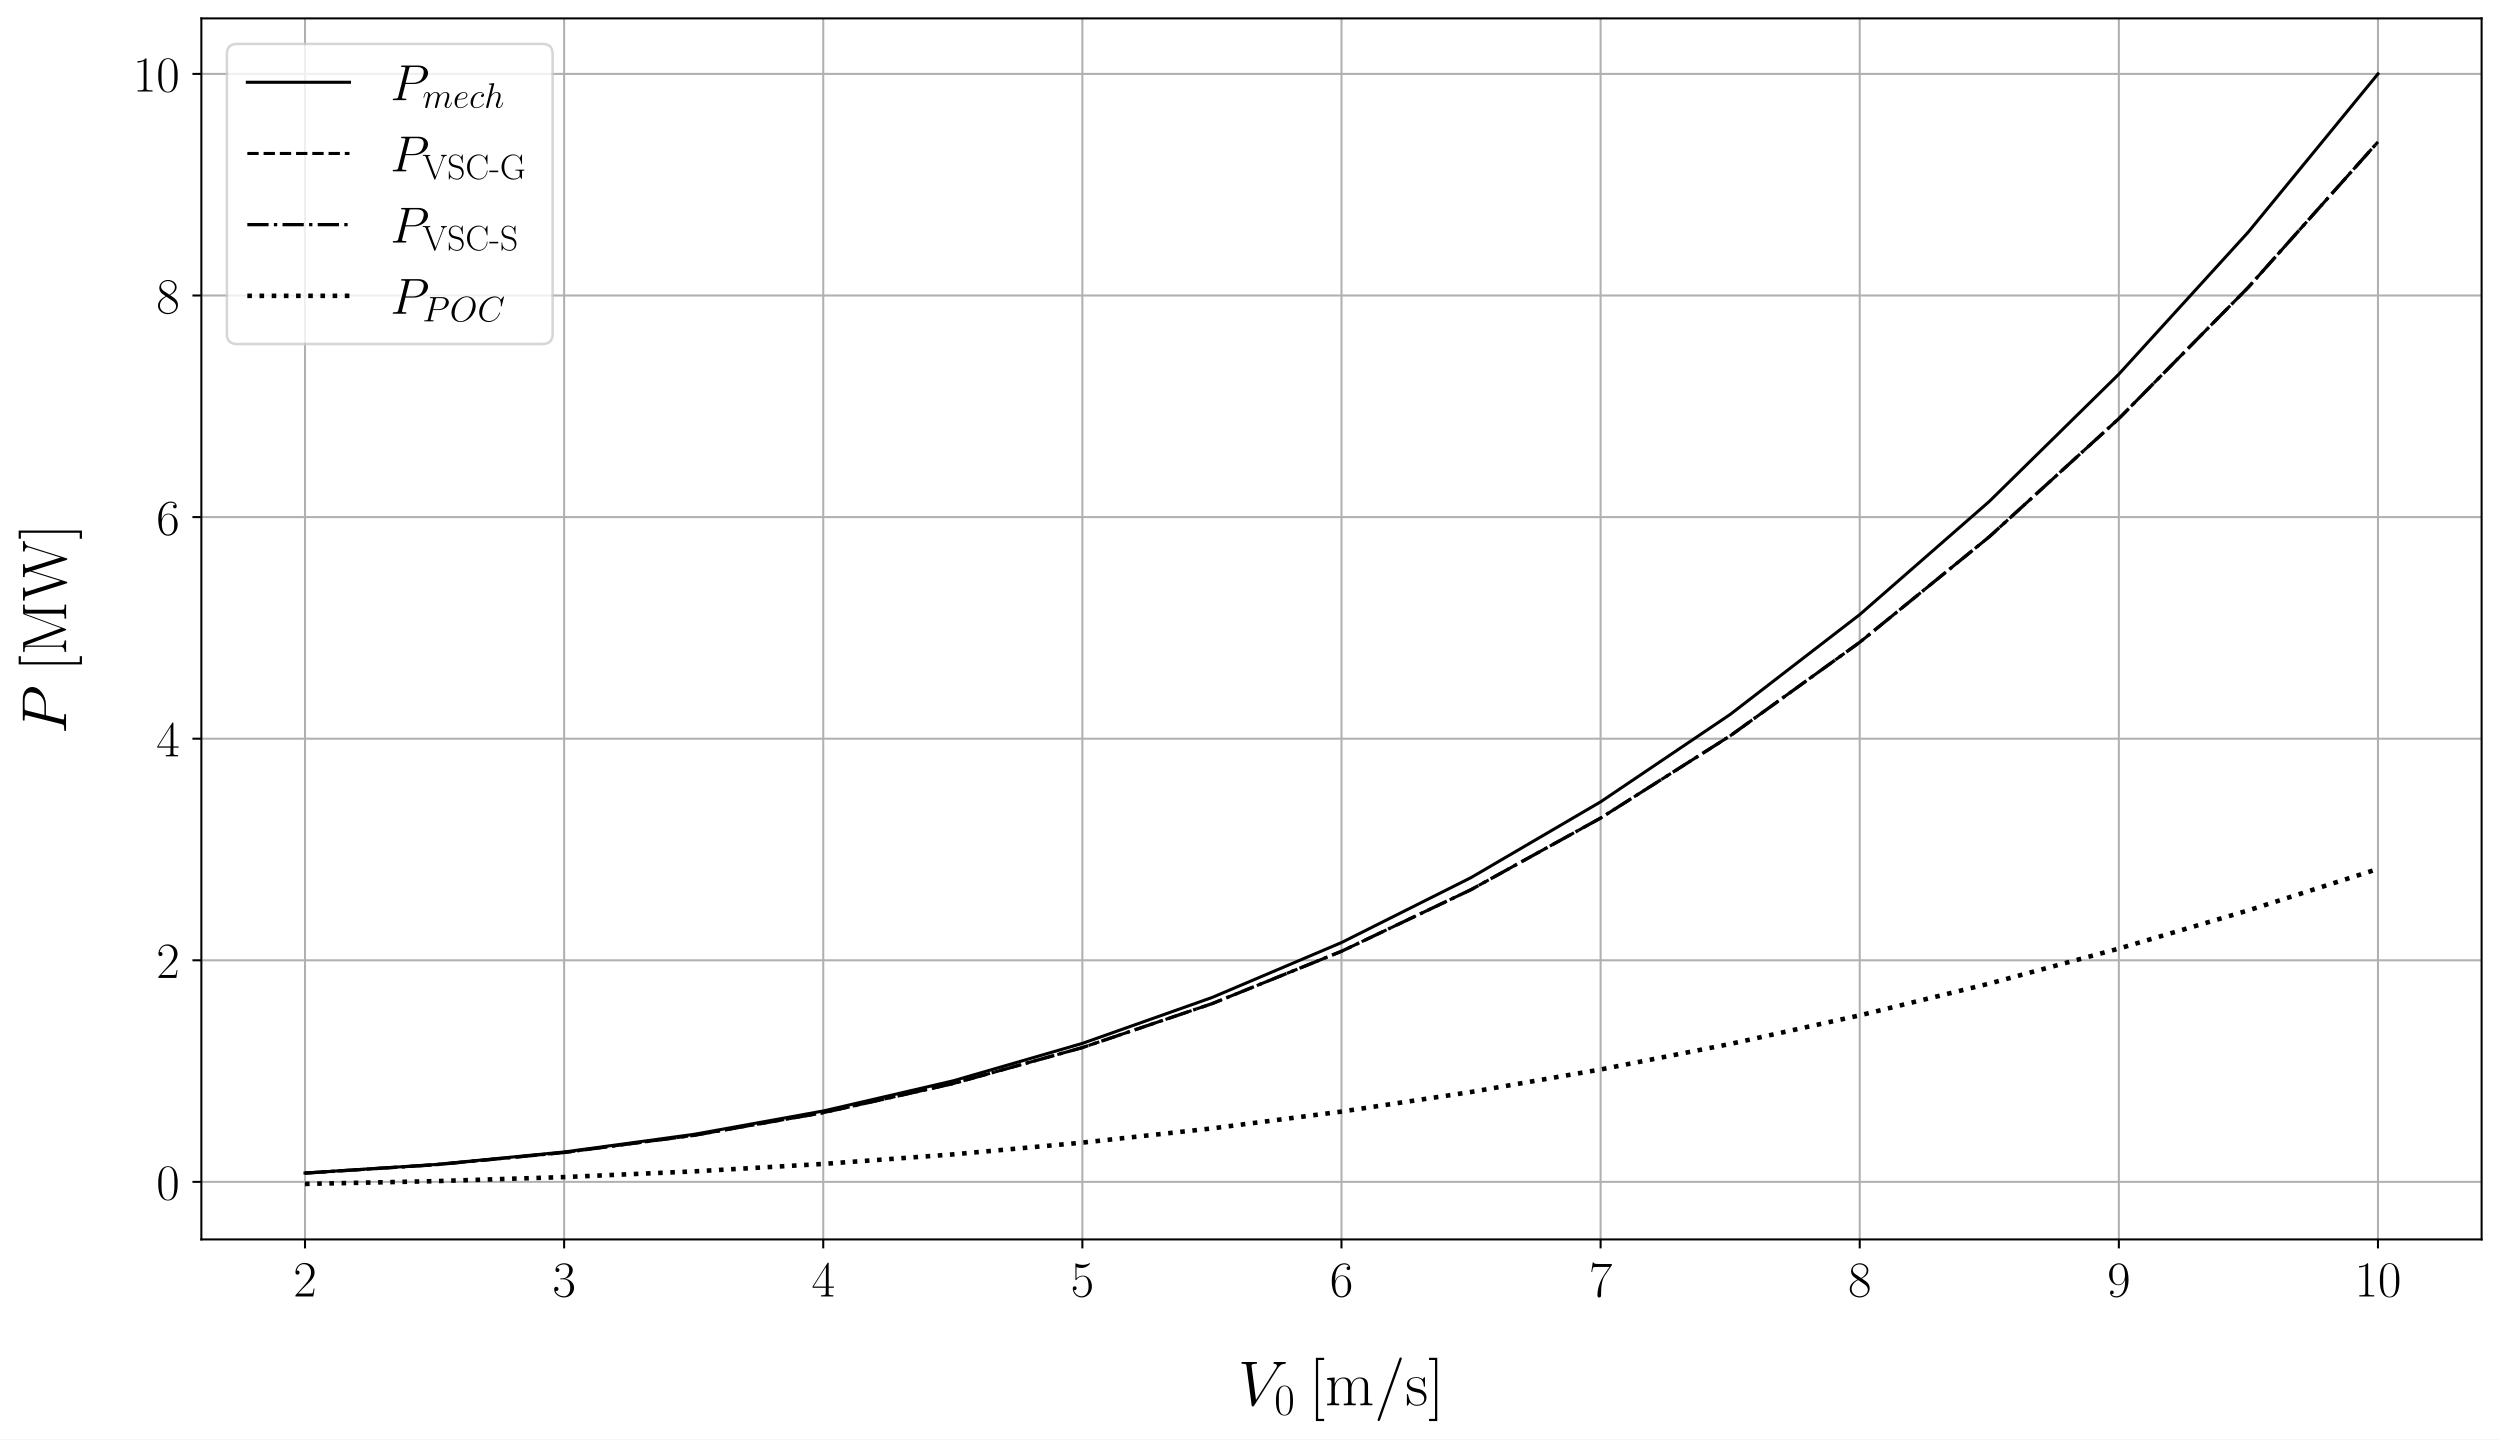
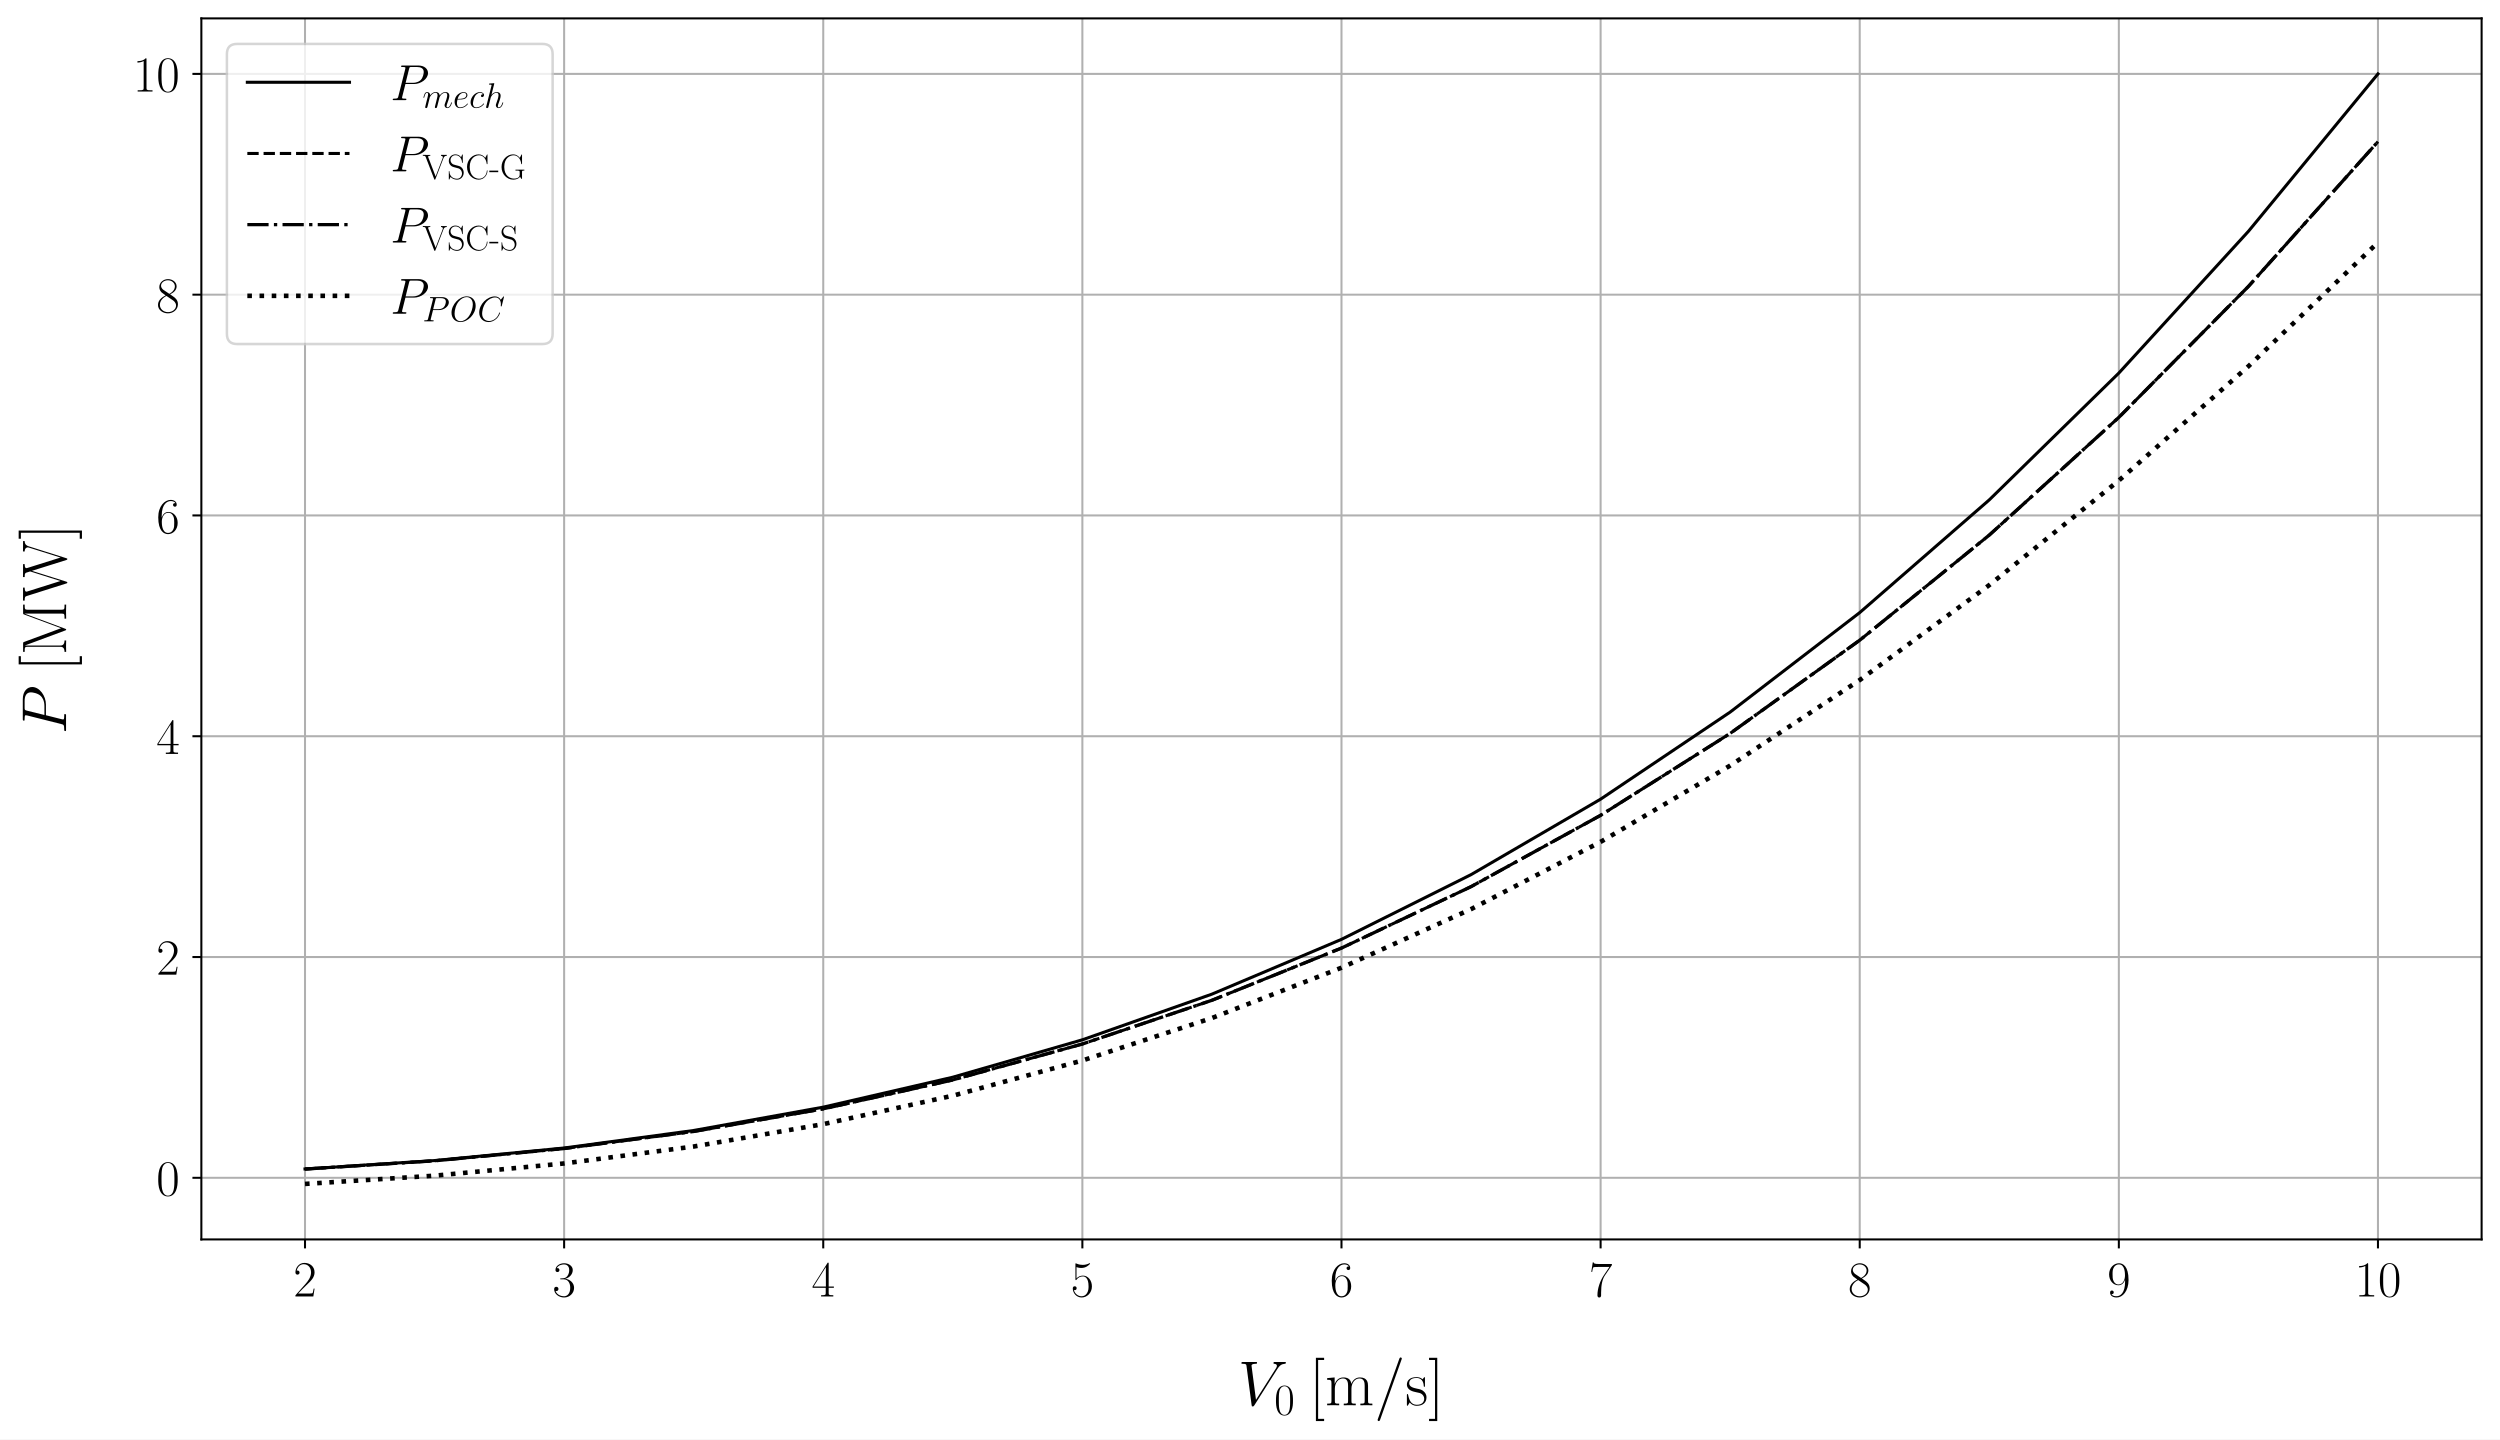
<svg xmlns="http://www.w3.org/2000/svg" xmlns:xlink="http://www.w3.org/1999/xlink" width="978.84pt" height="563.599pt" viewBox="0 0 978.84 563.599" version="1.1">
  <defs>
    <style type="text/css">*{stroke-linejoin: round; stroke-linecap: butt}</style>
  </defs>
  <g id="figure_1">
    <g id="patch_1">
      <path d="M 0 563.599  L 978.84 563.599  L 978.84 0  L 0 0  z " style="fill: #ffffff" />
    </g>
    <g id="axes_1">
      <g id="patch_2">
        <path d="M 78.84 485.28  L 971.64 485.28  L 971.64 7.2  L 78.84 7.2  z " style="fill: #ffffff" />
      </g>
      <g id="matplotlib.axis_1">
        <g id="xtick_1">
          <g id="line2d_1">
-             <path d="M 119.421 485.28  L 119.421 7.2  " clip-path="url(#p49c526702b)" style="fill: none; stroke: #b0b0b0; stroke-width: 0.8; stroke-linecap: square" />
+             <path d="M 119.421 485.28  L 119.421 7.2  " clip-path="url(#pb6a4ed0e23)" style="fill: none; stroke: #b0b0b0; stroke-width: 0.8; stroke-linecap: square" />
          </g>
          <g id="line2d_2">
            <defs>
-               <path id="mcb7ca935d7" d="M 0 0  L 0 3.5  " style="stroke: #000000; stroke-width: 0.8" />
-             </defs>
-             <g>
-               <use xlink:href="#mcb7ca935d7" x="119.421" y="485.28" style="stroke: #000000; stroke-width: 0.8" />
+               <path id="me703b51323" d="M 0 0  L 0 3.5  " style="stroke: #000000; stroke-width: 0.8" />
+             </defs>
+             <g>
+               <use xlink:href="#me703b51323" x="119.421" y="485.28" style="stroke: #000000; stroke-width: 0.8" />
            </g>
          </g>
          <g id="text_1">
            <g transform="translate(114.8523 507.617) scale(0.2 -0.2)">
              <defs>
                <path id="CMR17-32" d="M 2669 989  L 2554 989  C 2490 536 2438 459 2413 420  C 2381 369 1920 369 1830 369  L 602 369  C 832 619 1280 1072 1824 1597  C 2214 1967 2669 2402 2669 3035  C 2669 3790 2067 4224 1395 4224  C 691 4224 262 3604 262 3030  C 262 2780 448 2748 525 2748  C 589 2748 781 2787 781 3010  C 781 3207 614 3264 525 3264  C 486 3264 448 3258 422 3245  C 544 3790 915 4058 1306 4058  C 1862 4058 2227 3617 2227 3035  C 2227 2479 1901 2000 1536 1584  L 262 146  L 262 0  L 2515 0  L 2669 989  z " transform="scale(0.015625)" />
              </defs>
              <use xlink:href="#CMR17-32" transform="scale(0.996264)" />
            </g>
          </g>
        </g>
        <g id="xtick_2">
          <g id="line2d_3">
-             <path d="M 220.876 485.28  L 220.876 7.2  " clip-path="url(#p49c526702b)" style="fill: none; stroke: #b0b0b0; stroke-width: 0.8; stroke-linecap: square" />
+             <path d="M 220.876 485.28  L 220.876 7.2  " clip-path="url(#pb6a4ed0e23)" style="fill: none; stroke: #b0b0b0; stroke-width: 0.8; stroke-linecap: square" />
          </g>
          <g id="line2d_4">
            <g>
-               <use xlink:href="#mcb7ca935d7" x="220.876" y="485.28" style="stroke: #000000; stroke-width: 0.8" />
+               <use xlink:href="#me703b51323" x="220.876" y="485.28" style="stroke: #000000; stroke-width: 0.8" />
            </g>
          </g>
          <g id="text_2">
            <g transform="translate(216.3068 507.617) scale(0.2 -0.2)">
              <defs>
                <path id="CMR17-33" d="M 1414 2157  C 1984 2157 2234 1662 2234 1090  C 2234 320 1824 25 1453 25  C 1114 25 563 194 390 693  C 422 680 454 680 486 680  C 640 680 755 782 755 948  C 755 1133 614 1216 486 1216  C 378 1216 211 1165 211 926  C 211 335 787 -128 1466 -128  C 2176 -128 2720 430 2720 1085  C 2720 1707 2208 2157 1600 2227  C 2086 2328 2554 2756 2554 3329  C 2554 3820 2048 4179 1472 4179  C 890 4179 378 3829 378 3329  C 378 3110 544 3072 627 3072  C 762 3072 877 3155 877 3321  C 877 3486 762 3569 627 3569  C 602 3569 570 3569 544 3557  C 730 3959 1235 4032 1459 4032  C 1683 4032 2106 3925 2106 3320  C 2106 3143 2080 2828 1862 2550  C 1670 2304 1453 2304 1242 2284  C 1210 2284 1062 2269 1037 2269  C 992 2263 966 2257 966 2208  C 966 2163 973 2157 1101 2157  L 1414 2157  z " transform="scale(0.015625)" />
              </defs>
              <use xlink:href="#CMR17-33" transform="scale(0.996264)" />
            </g>
          </g>
        </g>
        <g id="xtick_3">
          <g id="line2d_5">
-             <path d="M 322.33 485.28  L 322.33 7.2  " clip-path="url(#p49c526702b)" style="fill: none; stroke: #b0b0b0; stroke-width: 0.8; stroke-linecap: square" />
+             <path d="M 322.33 485.28  L 322.33 7.2  " clip-path="url(#pb6a4ed0e23)" style="fill: none; stroke: #b0b0b0; stroke-width: 0.8; stroke-linecap: square" />
          </g>
          <g id="line2d_6">
            <g>
-               <use xlink:href="#mcb7ca935d7" x="322.33" y="485.28" style="stroke: #000000; stroke-width: 0.8" />
+               <use xlink:href="#me703b51323" x="322.33" y="485.28" style="stroke: #000000; stroke-width: 0.8" />
            </g>
          </g>
          <g id="text_3">
            <g transform="translate(317.7614 507.617) scale(0.2 -0.2)">
              <defs>
                <path id="CMR17-34" d="M 2150 4122  C 2150 4256 2144 4256 2029 4256  L 128 1254  L 128 1088  L 1779 1088  L 1779 457  C 1779 224 1766 160 1318 160  L 1197 160  L 1197 0  C 1402 0 1747 0 1965 0  C 2182 0 2528 0 2733 0  L 2733 160  L 2611 160  C 2163 160 2150 224 2150 457  L 2150 1088  L 2803 1088  L 2803 1254  L 2150 1254  L 2150 4122  z M 1798 3703  L 1798 1254  L 256 1254  L 1798 3703  z " transform="scale(0.015625)" />
              </defs>
              <use xlink:href="#CMR17-34" transform="scale(0.996264)" />
            </g>
          </g>
        </g>
        <g id="xtick_4">
          <g id="line2d_7">
-             <path d="M 423.785 485.28  L 423.785 7.2  " clip-path="url(#p49c526702b)" style="fill: none; stroke: #b0b0b0; stroke-width: 0.8; stroke-linecap: square" />
+             <path d="M 423.785 485.28  L 423.785 7.2  " clip-path="url(#pb6a4ed0e23)" style="fill: none; stroke: #b0b0b0; stroke-width: 0.8; stroke-linecap: square" />
          </g>
          <g id="line2d_8">
            <g>
-               <use xlink:href="#mcb7ca935d7" x="423.785" y="485.28" style="stroke: #000000; stroke-width: 0.8" />
+               <use xlink:href="#me703b51323" x="423.785" y="485.28" style="stroke: #000000; stroke-width: 0.8" />
            </g>
          </g>
          <g id="text_4">
            <g transform="translate(419.2159 507.617) scale(0.2 -0.2)">
              <defs>
                <path id="CMR17-35" d="M 730 3692  C 794 3666 1056 3584 1325 3584  C 1920 3584 2246 3911 2432 4100  C 2432 4157 2432 4192 2394 4192  C 2387 4192 2374 4192 2323 4163  C 2099 4058 1837 3973 1517 3973  C 1325 3973 1037 3999 723 4139  C 653 4171 640 4171 634 4171  C 602 4171 595 4164 595 4037  L 595 2203  C 595 2089 595 2057 659 2057  C 691 2057 704 2070 736 2114  C 941 2401 1222 2522 1542 2522  C 1766 2522 2246 2382 2246 1289  C 2246 1085 2246 715 2054 421  C 1894 159 1645 25 1370 25  C 947 25 518 320 403 814  C 429 807 480 795 506 795  C 589 795 749 840 749 1038  C 749 1210 627 1280 506 1280  C 358 1280 262 1190 262 1011  C 262 454 704 -128 1382 -128  C 2042 -128 2669 440 2669 1264  C 2669 2030 2170 2624 1549 2624  C 1222 2624 947 2503 730 2274  L 730 3692  z " transform="scale(0.015625)" />
              </defs>
              <use xlink:href="#CMR17-35" transform="scale(0.996264)" />
            </g>
          </g>
        </g>
        <g id="xtick_5">
          <g id="line2d_9">
-             <path d="M 525.24 485.28  L 525.24 7.2  " clip-path="url(#p49c526702b)" style="fill: none; stroke: #b0b0b0; stroke-width: 0.8; stroke-linecap: square" />
+             <path d="M 525.24 485.28  L 525.24 7.2  " clip-path="url(#pb6a4ed0e23)" style="fill: none; stroke: #b0b0b0; stroke-width: 0.8; stroke-linecap: square" />
          </g>
          <g id="line2d_10">
            <g>
-               <use xlink:href="#mcb7ca935d7" x="525.24" y="485.28" style="stroke: #000000; stroke-width: 0.8" />
+               <use xlink:href="#me703b51323" x="525.24" y="485.28" style="stroke: #000000; stroke-width: 0.8" />
            </g>
          </g>
          <g id="text_5">
            <g transform="translate(520.6705 507.617) scale(0.2 -0.2)">
              <defs>
                <path id="CMR17-36" d="M 678 2176  C 678 3690 1395 4032 1811 4032  C 1946 4032 2272 4009 2400 3776  C 2298 3776 2106 3776 2106 3553  C 2106 3381 2246 3323 2336 3323  C 2394 3323 2566 3348 2566 3560  C 2566 3954 2246 4179 1805 4179  C 1043 4179 243 3390 243 1984  C 243 253 966 -128 1478 -128  C 2099 -128 2688 427 2688 1283  C 2688 2081 2170 2662 1517 2662  C 1126 2662 838 2407 678 1960  L 678 2176  z M 1478 25  C 691 25 691 1200 691 1436  C 691 1896 909 2560 1504 2560  C 1613 2560 1926 2560 2138 2120  C 2253 1870 2253 1609 2253 1289  C 2253 944 2253 690 2118 434  C 1978 171 1773 25 1478 25  z " transform="scale(0.015625)" />
              </defs>
              <use xlink:href="#CMR17-36" transform="scale(0.996264)" />
            </g>
          </g>
        </g>
        <g id="xtick_6">
          <g id="line2d_11">
-             <path d="M 626.694 485.28  L 626.694 7.2  " clip-path="url(#p49c526702b)" style="fill: none; stroke: #b0b0b0; stroke-width: 0.8; stroke-linecap: square" />
+             <path d="M 626.694 485.28  L 626.694 7.2  " clip-path="url(#pb6a4ed0e23)" style="fill: none; stroke: #b0b0b0; stroke-width: 0.8; stroke-linecap: square" />
          </g>
          <g id="line2d_12">
            <g>
-               <use xlink:href="#mcb7ca935d7" x="626.694" y="485.28" style="stroke: #000000; stroke-width: 0.8" />
+               <use xlink:href="#me703b51323" x="626.694" y="485.28" style="stroke: #000000; stroke-width: 0.8" />
            </g>
          </g>
          <g id="text_6">
            <g transform="translate(622.125 507.617) scale(0.2 -0.2)">
              <defs>
                <path id="CMR17-37" d="M 2886 3941  L 2886 4081  L 1382 4081  C 634 4081 621 4165 595 4288  L 480 4288  L 294 3094  L 410 3094  C 429 3215 474 3540 550 3661  C 589 3712 1062 3712 1171 3712  L 2579 3712  L 1869 2661  C 1395 1954 1069 999 1069 165  C 1069 89 1069 -128 1299 -128  C 1530 -128 1530 89 1530 171  L 1530 465  C 1530 1508 1709 2196 2003 2636  L 2886 3941  z " transform="scale(0.015625)" />
              </defs>
              <use xlink:href="#CMR17-37" transform="scale(0.996264)" />
            </g>
          </g>
        </g>
        <g id="xtick_7">
          <g id="line2d_13">
-             <path d="M 728.149 485.28  L 728.149 7.2  " clip-path="url(#p49c526702b)" style="fill: none; stroke: #b0b0b0; stroke-width: 0.8; stroke-linecap: square" />
+             <path d="M 728.149 485.28  L 728.149 7.2  " clip-path="url(#pb6a4ed0e23)" style="fill: none; stroke: #b0b0b0; stroke-width: 0.8; stroke-linecap: square" />
          </g>
          <g id="line2d_14">
            <g>
-               <use xlink:href="#mcb7ca935d7" x="728.149" y="485.28" style="stroke: #000000; stroke-width: 0.8" />
+               <use xlink:href="#me703b51323" x="728.149" y="485.28" style="stroke: #000000; stroke-width: 0.8" />
            </g>
          </g>
          <g id="text_7">
            <g transform="translate(723.5796 507.617) scale(0.2 -0.2)">
              <defs>
                <path id="CMR17-38" d="M 1741 2264  C 2144 2467 2554 2773 2554 3263  C 2554 3841 1990 4179 1472 4179  C 890 4179 378 3759 378 3180  C 378 3021 416 2747 666 2505  C 730 2442 998 2251 1171 2130  C 883 1983 211 1634 211 934  C 211 279 838 -128 1459 -128  C 2144 -128 2720 362 2720 1010  C 2720 1590 2330 1857 2074 2029  L 1741 2264  z M 902 2822  C 851 2854 595 3051 595 3351  C 595 3739 998 4032 1459 4032  C 1965 4032 2336 3676 2336 3262  C 2336 2669 1670 2331 1638 2331  C 1632 2331 1626 2331 1574 2370  L 902 2822  z M 2080 1519  C 2176 1449 2483 1240 2483 851  C 2483 381 2010 25 1472 25  C 890 25 448 438 448 940  C 448 1443 838 1862 1280 2060  L 2080 1519  z " transform="scale(0.015625)" />
              </defs>
              <use xlink:href="#CMR17-38" transform="scale(0.996264)" />
            </g>
          </g>
        </g>
        <g id="xtick_8">
          <g id="line2d_15">
-             <path d="M 829.603 485.28  L 829.603 7.2  " clip-path="url(#p49c526702b)" style="fill: none; stroke: #b0b0b0; stroke-width: 0.8; stroke-linecap: square" />
+             <path d="M 829.603 485.28  L 829.603 7.2  " clip-path="url(#pb6a4ed0e23)" style="fill: none; stroke: #b0b0b0; stroke-width: 0.8; stroke-linecap: square" />
          </g>
          <g id="line2d_16">
            <g>
-               <use xlink:href="#mcb7ca935d7" x="829.603" y="485.28" style="stroke: #000000; stroke-width: 0.8" />
+               <use xlink:href="#me703b51323" x="829.603" y="485.28" style="stroke: #000000; stroke-width: 0.8" />
            </g>
          </g>
          <g id="text_8">
            <g transform="translate(825.0341 507.617) scale(0.2 -0.2)">
              <defs>
                <path id="CMR17-39" d="M 2253 1864  C 2253 464 1670 31 1190 31  C 1043 31 685 31 538 294  C 704 268 826 357 826 518  C 826 692 685 749 595 749  C 538 749 365 723 365 506  C 365 71 742 -128 1203 -128  C 1939 -128 2688 674 2688 2073  C 2688 3817 1971 4179 1485 4179  C 851 4179 243 3628 243 2778  C 243 1991 762 1408 1414 1408  C 1952 1408 2189 1903 2253 2112  L 2253 1864  z M 1427 1510  C 1254 1510 1011 1542 813 1922  C 678 2169 678 2461 678 2771  C 678 3146 678 3405 858 3684  C 947 3817 1114 4032 1485 4032  C 2240 4032 2240 2885 2240 2632  C 2240 2182 2035 1510 1427 1510  z " transform="scale(0.015625)" />
              </defs>
              <use xlink:href="#CMR17-39" transform="scale(0.996264)" />
            </g>
          </g>
        </g>
        <g id="xtick_9">
          <g id="line2d_17">
-             <path d="M 931.058 485.28  L 931.058 7.2  " clip-path="url(#p49c526702b)" style="fill: none; stroke: #b0b0b0; stroke-width: 0.8; stroke-linecap: square" />
+             <path d="M 931.058 485.28  L 931.058 7.2  " clip-path="url(#pb6a4ed0e23)" style="fill: none; stroke: #b0b0b0; stroke-width: 0.8; stroke-linecap: square" />
          </g>
          <g id="line2d_18">
            <g>
-               <use xlink:href="#mcb7ca935d7" x="931.058" y="485.28" style="stroke: #000000; stroke-width: 0.8" />
+               <use xlink:href="#me703b51323" x="931.058" y="485.28" style="stroke: #000000; stroke-width: 0.8" />
            </g>
          </g>
          <g id="text_9">
            <g transform="translate(921.9196 507.617) scale(0.2 -0.2)">
              <defs>
                <path id="CMR17-31" d="M 1702 4058  C 1702 4192 1696 4192 1606 4192  C 1357 3916 979 3827 621 3827  C 602 3827 570 3827 563 3808  C 557 3795 557 3782 557 3648  C 755 3648 1088 3686 1344 3839  L 1344 461  C 1344 236 1331 160 781 160  L 589 160  L 589 0  C 896 0 1216 0 1523 0  C 1830 0 2150 0 2458 0  L 2458 160  L 2266 160  C 1715 160 1702 230 1702 458  L 1702 4058  z " transform="scale(0.015625)" />
                <path id="CMR17-30" d="M 2688 2025  C 2688 2416 2682 3080 2413 3591  C 2176 4039 1798 4198 1466 4198  C 1158 4198 768 4058 525 3597  C 269 3118 243 2524 243 2025  C 243 1661 250 1106 448 619  C 723 -39 1216 -128 1466 -128  C 1760 -128 2208 -7 2470 600  C 2662 1042 2688 1559 2688 2025  z M 1466 -26  C 1056 -26 813 325 723 812  C 653 1188 653 1738 653 2096  C 653 2588 653 2997 736 3387  C 858 3929 1216 4096 1466 4096  C 1728 4096 2067 3923 2189 3400  C 2272 3036 2278 2607 2278 2096  C 2278 1680 2278 1169 2202 792  C 2067 95 1690 -26 1466 -26  z " transform="scale(0.015625)" />
              </defs>
              <use xlink:href="#CMR17-31" transform="scale(0.996264)" />
              <use xlink:href="#CMR17-30" transform="translate(45.69048 0) scale(0.996264)" />
            </g>
          </g>
        </g>
        <g id="text_10">
          <g transform="translate(484.7117 550.1726) scale(0.25 -0.25)">
            <defs>
              <path id="CMMI12-56" d="M 3962 3640  C 4179 3984 4378 4136 4704 4162  C 4768 4168 4819 4168 4819 4282  C 4819 4308 4806 4346 4749 4346  C 4634 4346 4358 4346 4243 4346  C 4058 4346 3866 4346 3686 4346  C 3635 4346 3571 4346 3571 4226  C 3571 4168 3629 4162 3654 4162  C 3891 4143 3917 4029 3917 3952  C 3917 3857 3827 3710 3821 3704  L 1811 540  L 1363 3969  C 1363 4160 1696 4160 1766 4160  C 1862 4160 1920 4160 1920 4282  C 1920 4346 1850 4346 1830 4346  C 1722 4346 1594 4346 1485 4346  L 1126 4346  C 659 4346 467 4346 461 4346  C 422 4346 346 4346 346 4230  C 346 4160 390 4160 493 4160  C 819 4160 838 4102 858 3944  L 1370 24  C 1389 -109 1389 -128 1478 -128  C 1555 -128 1587 -109 1651 -8  L 3962 3640  z " transform="scale(0.015625)" />
              <path id="CMR17-5b" d="M 1504 -1600  L 1504 -1377  L 902 -1377  L 902 4544  L 1504 4544  L 1504 4767  L 678 4767  L 678 -1600  L 1504 -1600  z " transform="scale(0.015625)" />
              <path id="CMR17-6d" d="M 4326 1933  C 4326 2252 4269 2790 3507 2790  C 3072 2790 2771 2496 2656 2151  L 2650 2151  C 2573 2676 2195 2790 1837 2790  C 1331 2790 1069 2400 973 2144  L 966 2144  L 966 2790  L 211 2720  L 211 2554  C 589 2554 646 2515 646 2208  L 646 428  C 646 184 621 153 211 153  L 211 -13  C 365 0 646 0 813 0  C 979 0 1267 0 1421 -13  L 1421 153  C 1011 153 986 178 986 428  L 986 1658  C 986 2247 1344 2688 1792 2688  C 2266 2688 2317 2266 2317 1958  L 2317 428  C 2317 184 2291 153 1882 153  L 1882 -13  C 2035 0 2317 0 2483 0  C 2650 0 2938 0 3091 -13  L 3091 153  C 2682 153 2656 178 2656 428  L 2656 1658  C 2656 2247 3014 2688 3462 2688  C 3936 2688 3987 2266 3987 1958  L 3987 428  C 3987 184 3962 153 3552 153  L 3552 -13  C 3706 0 3987 0 4154 0  C 4320 0 4608 0 4762 -13  L 4762 153  C 4352 153 4326 178 4326 428  L 4326 1933  z " transform="scale(0.015625)" />
              <path id="CMMI12-3d" d="M 2746 4562  C 2746 4569 2784 4666 2784 4678  C 2784 4755 2720 4800 2669 4800  C 2637 4800 2579 4800 2528 4659  L 384 -1363  C 384 -1370 346 -1465 346 -1478  C 346 -1555 410 -1600 461 -1600  C 499 -1600 557 -1593 602 -1459  L 2746 4562  z " transform="scale(0.015625)" />
              <path id="CMR17-73" d="M 1978 2697  C 1978 2813 1971 2819 1933 2819  C 1907 2819 1901 2813 1824 2717  C 1805 2691 1747 2626 1728 2601  C 1523 2819 1235 2819 1126 2819  C 416 2819 160 2447 160 2076  C 160 1498 813 1365 998 1325  C 1402 1243 1542 1217 1677 1101  C 1760 1025 1901 884 1901 654  C 1901 384 1747 38 1158 38  C 602 38 403 460 288 1021  C 269 1110 269 1117 218 1117  C 166 1117 160 1110 160 983  L 160 63  C 160 -51 166 -58 205 -58  C 237 -58 243 -51 275 0  C 314 57 410 211 448 276  C 576 103 800 -64 1158 -64  C 1792 -64 2131 283 2131 784  C 2131 1112 1958 1285 1875 1362  C 1683 1561 1459 1606 1190 1657  C 838 1735 390 1825 390 2217  C 390 2383 480 2737 1126 2737  C 1811 2737 1850 2094 1862 1888  C 1869 1856 1901 1849 1920 1849  C 1978 1849 1978 1869 1978 1978  L 1978 2697  z " transform="scale(0.015625)" />
              <path id="CMR17-5d" d="M 915 4767  L 90 4767  L 90 4544  L 691 4544  L 691 -1377  L 90 -1377  L 90 -1600  L 915 -1600  L 915 4767  z " transform="scale(0.015625)" />
            </defs>
            <use xlink:href="#CMMI12-56" transform="scale(0.996264)" />
            <use xlink:href="#CMR17-30" transform="translate(56.86958 -14.94392) scale(0.697382)" />
            <use xlink:href="#CMR17-5b" transform="translate(111.4901 0) scale(0.996264)" />
            <use xlink:href="#CMR17-6d" transform="translate(136.3612 0) scale(0.996264)" />
            <use xlink:href="#CMMI12-3d" transform="translate(213.2807 0) scale(0.996264)" />
            <use xlink:href="#CMR17-73" transform="translate(262.0557 0) scale(0.996264)" />
            <use xlink:href="#CMR17-5d" transform="translate(297.857 0) scale(0.996264)" />
          </g>
        </g>
      </g>
      <g id="matplotlib.axis_2">
        <g id="ytick_1">
          <g id="line2d_19">
-             <path d="M 78.84 462.746  L 971.64 462.746  " clip-path="url(#p49c526702b)" style="fill: none; stroke: #b0b0b0; stroke-width: 0.8; stroke-linecap: square" />
+             <path d="M 78.84 461.148  L 971.64 461.148  " clip-path="url(#pb6a4ed0e23)" style="fill: none; stroke: #b0b0b0; stroke-width: 0.8; stroke-linecap: square" />
          </g>
          <g id="line2d_20">
            <defs>
-               <path id="m9ad5d045d2" d="M 0 0  L -3.5 0  " style="stroke: #000000; stroke-width: 0.8" />
-             </defs>
-             <g>
-               <use xlink:href="#m9ad5d045d2" x="78.84" y="462.746" style="stroke: #000000; stroke-width: 0.8" />
+               <path id="m1757fd20f9" d="M 0 0  L -3.5 0  " style="stroke: #000000; stroke-width: 0.8" />
+             </defs>
+             <g>
+               <use xlink:href="#m1757fd20f9" x="78.84" y="461.148" style="stroke: #000000; stroke-width: 0.8" />
            </g>
          </g>
          <g id="text_11">
-             <g transform="translate(61.20143 469.6642) scale(0.2 -0.2)">
+             <g transform="translate(61.20143 468.0664) scale(0.2 -0.2)">
              <use xlink:href="#CMR17-30" transform="scale(0.996264)" />
            </g>
          </g>
        </g>
        <g id="ytick_2">
          <g id="line2d_21">
-             <path d="M 78.84 375.983  L 971.64 375.983  " clip-path="url(#p49c526702b)" style="fill: none; stroke: #b0b0b0; stroke-width: 0.8; stroke-linecap: square" />
+             <path d="M 78.84 374.705  L 971.64 374.705  " clip-path="url(#pb6a4ed0e23)" style="fill: none; stroke: #b0b0b0; stroke-width: 0.8; stroke-linecap: square" />
          </g>
          <g id="line2d_22">
            <g>
-               <use xlink:href="#m9ad5d045d2" x="78.84" y="375.983" style="stroke: #000000; stroke-width: 0.8" />
+               <use xlink:href="#m1757fd20f9" x="78.84" y="374.705" style="stroke: #000000; stroke-width: 0.8" />
            </g>
          </g>
          <g id="text_12">
-             <g transform="translate(61.20143 382.9013) scale(0.2 -0.2)">
+             <g transform="translate(61.20143 381.623) scale(0.2 -0.2)">
              <use xlink:href="#CMR17-32" transform="scale(0.996264)" />
            </g>
          </g>
        </g>
        <g id="ytick_3">
          <g id="line2d_23">
-             <path d="M 78.84 289.22  L 971.64 289.22  " clip-path="url(#p49c526702b)" style="fill: none; stroke: #b0b0b0; stroke-width: 0.8; stroke-linecap: square" />
+             <path d="M 78.84 288.261  L 971.64 288.261  " clip-path="url(#pb6a4ed0e23)" style="fill: none; stroke: #b0b0b0; stroke-width: 0.8; stroke-linecap: square" />
          </g>
          <g id="line2d_24">
            <g>
-               <use xlink:href="#m9ad5d045d2" x="78.84" y="289.22" style="stroke: #000000; stroke-width: 0.8" />
+               <use xlink:href="#m1757fd20f9" x="78.84" y="288.261" style="stroke: #000000; stroke-width: 0.8" />
            </g>
          </g>
          <g id="text_13">
-             <g transform="translate(61.20143 296.1383) scale(0.2 -0.2)">
+             <g transform="translate(61.20143 295.1796) scale(0.2 -0.2)">
              <use xlink:href="#CMR17-34" transform="scale(0.996264)" />
            </g>
          </g>
        </g>
        <g id="ytick_4">
          <g id="line2d_25">
-             <path d="M 78.84 202.457  L 971.64 202.457  " clip-path="url(#p49c526702b)" style="fill: none; stroke: #b0b0b0; stroke-width: 0.8; stroke-linecap: square" />
+             <path d="M 78.84 201.818  L 971.64 201.818  " clip-path="url(#pb6a4ed0e23)" style="fill: none; stroke: #b0b0b0; stroke-width: 0.8; stroke-linecap: square" />
          </g>
          <g id="line2d_26">
            <g>
-               <use xlink:href="#m9ad5d045d2" x="78.84" y="202.457" style="stroke: #000000; stroke-width: 0.8" />
+               <use xlink:href="#m1757fd20f9" x="78.84" y="201.818" style="stroke: #000000; stroke-width: 0.8" />
            </g>
          </g>
          <g id="text_14">
-             <g transform="translate(61.20143 209.3753) scale(0.2 -0.2)">
+             <g transform="translate(61.20143 208.7362) scale(0.2 -0.2)">
              <use xlink:href="#CMR17-36" transform="scale(0.996264)" />
            </g>
          </g>
        </g>
        <g id="ytick_5">
          <g id="line2d_27">
-             <path d="M 78.84 115.694  L 971.64 115.694  " clip-path="url(#p49c526702b)" style="fill: none; stroke: #b0b0b0; stroke-width: 0.8; stroke-linecap: square" />
+             <path d="M 78.84 115.374  L 971.64 115.374  " clip-path="url(#pb6a4ed0e23)" style="fill: none; stroke: #b0b0b0; stroke-width: 0.8; stroke-linecap: square" />
          </g>
          <g id="line2d_28">
            <g>
-               <use xlink:href="#m9ad5d045d2" x="78.84" y="115.694" style="stroke: #000000; stroke-width: 0.8" />
+               <use xlink:href="#m1757fd20f9" x="78.84" y="115.374" style="stroke: #000000; stroke-width: 0.8" />
            </g>
          </g>
          <g id="text_15">
-             <g transform="translate(61.20143 122.6124) scale(0.2 -0.2)">
+             <g transform="translate(61.20143 122.2928) scale(0.2 -0.2)">
              <use xlink:href="#CMR17-38" transform="scale(0.996264)" />
            </g>
          </g>
        </g>
        <g id="ytick_6">
          <g id="line2d_29">
-             <path d="M 78.84 28.931  L 971.64 28.931  " clip-path="url(#p49c526702b)" style="fill: none; stroke: #b0b0b0; stroke-width: 0.8; stroke-linecap: square" />
+             <path d="M 78.84 28.931  L 971.64 28.931  " clip-path="url(#pb6a4ed0e23)" style="fill: none; stroke: #b0b0b0; stroke-width: 0.8; stroke-linecap: square" />
          </g>
          <g id="line2d_30">
            <g>
-               <use xlink:href="#m9ad5d045d2" x="78.84" y="28.931" style="stroke: #000000; stroke-width: 0.8" />
+               <use xlink:href="#m1757fd20f9" x="78.84" y="28.931" style="stroke: #000000; stroke-width: 0.8" />
            </g>
          </g>
          <g id="text_16">
            <g transform="translate(52.06334 35.84941) scale(0.2 -0.2)">
              <use xlink:href="#CMR17-31" transform="scale(0.996264)" />
              <use xlink:href="#CMR17-30" transform="translate(45.69048 0) scale(0.996264)" />
            </g>
          </g>
        </g>
        <g id="text_17">
          <g transform="translate(25.85753 287.414) rotate(-90) scale(0.25 -0.25)">
            <defs>
              <path id="CMMI12-50" d="M 1894 2023  L 2970 2023  C 3853 2023 4736 2673 4736 3401  C 4736 3898 4314 4352 3507 4352  L 1530 4352  C 1408 4352 1350 4352 1350 4231  C 1350 4167 1408 4167 1504 4167  C 1894 4167 1894 4116 1894 4046  C 1894 4034 1894 3995 1869 3899  L 1005 472  C 947 249 934 185 486 185  C 365 185 301 185 301 70  C 301 0 358 0 397 0  C 518 0 646 0 768 0  L 1517 0  C 1638 0 1773 0 1894 0  C 1946 0 2016 0 2016 121  C 2016 185 1958 185 1862 185  C 1478 185 1472 230 1472 293  C 1472 325 1478 369 1485 401  L 1894 2023  z M 2355 3930  C 2413 4167 2438 4167 2688 4167  L 3322 4167  C 3802 4167 4198 4013 4198 3535  C 4198 3369 4115 2827 3821 2534  C 3712 2419 3405 2176 2822 2176  L 1920 2176  L 2355 3930  z " transform="scale(0.015625)" />
              <path id="CMR17-4d" d="M 1338 4224  C 1299 4320 1293 4320 1158 4320  L 339 4320  L 339 4160  C 781 4160 851 4160 851 3875  L 851 610  C 851 451 851 153 339 153  L 339 -13  C 486 0 755 0 915 0  C 1075 0 1344 0 1491 -13  L 1491 153  C 979 153 979 451 979 610  L 979 4135  L 986 4135  L 2490 89  C 2515 25 2528 -13 2579 -13  C 2630 -13 2643 25 2669 89  L 4186 4166  L 4192 4166  L 4192 438  C 4192 153 4122 153 3680 153  L 3680 -13  C 3853 0 4198 0 4384 0  C 4570 0 4922 0 5094 -13  L 5094 153  C 4653 153 4582 153 4582 438  L 4582 3875  C 4582 4160 4653 4160 5094 4160  L 5094 4320  L 4282 4320  C 4147 4320 4141 4314 4102 4218  L 2720 502  L 1338 4224  z " transform="scale(0.015625)" />
              <path id="CMR17-57" d="M 5523 3764  C 5581 3936 5677 4160 6048 4160  L 6048 4326  C 5939 4326 5715 4326 5600 4326  C 5440 4326 5158 4326 5005 4332  L 5005 4160  C 5293 4160 5414 4000 5414 3847  C 5414 3802 5408 3777 5382 3707  L 4390 555  L 3347 3873  C 3328 3937 3322 3963 3322 3988  C 3322 4160 3603 4160 3725 4160  L 3725 4326  C 3539 4326 3219 4326 3021 4326  C 2861 4326 2573 4326 2426 4332  L 2426 4160  C 2720 4160 2797 4141 2861 4027  C 2886 3969 2989 3638 2989 3619  C 2989 3593 2976 3555 2970 3536  L 2029 561  L 986 3867  C 954 3957 954 3969 954 3982  C 954 4160 1235 4160 1363 4160  L 1363 4326  C 1178 4326 858 4326 659 4326  C 493 4326 211 4326 58 4332  L 58 4160  C 442 4160 467 4122 531 3918  L 1779 -20  C 1811 -115 1811 -128 1869 -128  C 1920 -128 1939 -115 1965 -26  L 3053 3433  L 4141 -26  C 4166 -115 4186 -128 4237 -128  C 4294 -128 4294 -115 4326 -20  L 5523 3764  z " transform="scale(0.015625)" />
            </defs>
            <use xlink:href="#CMMI12-50" transform="scale(0.996264)" />
            <use xlink:href="#CMR17-5b" transform="translate(98.56503 0) scale(0.996264)" />
            <use xlink:href="#CMR17-4d" transform="translate(123.4361 0) scale(0.996264)" />
            <use xlink:href="#CMR17-57" transform="translate(208.123 0) scale(0.996264)" />
            <use xlink:href="#CMR17-5d" transform="translate(304.5208 0) scale(0.996264)" />
          </g>
        </g>
      </g>
      <g id="line2d_31">
-         <path d="M 119.421 459.275  L 170.149 455.967  L 220.876 451.033  L 271.603 444.146  L 322.33 434.982  L 373.058 423.214  L 423.785 408.519  L 474.512 390.57  L 525.24 369.042  L 575.967 343.609  L 626.694 313.947  L 677.421 279.73  L 728.149 240.633  L 778.876 196.329  L 829.603 146.495  L 880.33 90.804  L 931.058 28.931  " clip-path="url(#p49c526702b)" style="fill: none; stroke: #000000; stroke-width: 1.2; stroke-linecap: square" />
+         <path d="M 119.421 457.69  L 170.149 454.395  L 220.876 449.478  L 271.603 442.617  L 322.33 433.486  L 373.058 421.762  L 423.785 407.121  L 474.512 389.238  L 525.24 367.789  L 575.967 342.45  L 626.694 312.897  L 677.421 278.806  L 728.149 239.853  L 778.876 195.713  L 829.603 146.062  L 880.33 90.576  L 931.058 28.931  " clip-path="url(#pb6a4ed0e23)" style="fill: none; stroke: #000000; stroke-width: 1.2; stroke-linecap: square" />
      </g>
      <g id="line2d_32">
-         <path d="M 119.421 459.317  L 170.149 456.07  L 220.876 451.247  L 271.603 444.542  L 322.33 435.657  L 373.058 424.297  L 423.785 410.169  L 474.512 392.986  L 525.24 372.466  L 575.967 348.327  L 626.694 320.297  L 677.421 288.103  L 728.149 251.481  L 778.876 210.168  L 829.603 163.91  L 880.33 112.454  L 931.058 55.557  " clip-path="url(#p49c526702b)" style="fill: none; stroke-dasharray: 4.44,1.92; stroke-dashoffset: 0; stroke: #000000; stroke-width: 1.2" />
+         <path d="M 119.421 457.732  L 170.149 454.497  L 220.876 449.691  L 271.603 443.011  L 322.33 434.159  L 373.058 422.841  L 423.785 408.765  L 474.512 391.646  L 525.24 371.2  L 575.967 347.151  L 626.694 319.223  L 677.421 287.148  L 728.149 250.661  L 778.876 209.501  L 829.603 163.413  L 880.33 112.147  L 931.058 55.459  " clip-path="url(#pb6a4ed0e23)" style="fill: none; stroke-dasharray: 4.44,1.92; stroke-dashoffset: 0; stroke: #000000; stroke-width: 1.2" />
      </g>
      <g id="line2d_33">
-         <path d="M 119.421 459.317  L 170.149 456.07  L 220.876 451.247  L 271.603 444.542  L 322.33 435.657  L 373.058 424.297  L 423.785 410.169  L 474.512 392.986  L 525.24 372.466  L 575.967 348.327  L 626.694 320.297  L 677.421 288.103  L 728.149 251.481  L 778.876 210.168  L 829.603 163.91  L 880.33 112.454  L 931.058 55.557  " clip-path="url(#p49c526702b)" style="fill: none; stroke-dasharray: 8.32,2.08,1.3,2.08; stroke-dashoffset: 0; stroke: #000000; stroke-width: 1.3" />
+         <path d="M 119.421 457.732  L 170.149 454.497  L 220.876 449.691  L 271.603 443.011  L 322.33 434.159  L 373.058 422.841  L 423.785 408.765  L 474.512 391.646  L 525.24 371.2  L 575.967 347.151  L 626.694 319.223  L 677.421 287.148  L 728.149 250.661  L 778.876 209.501  L 829.603 163.413  L 880.33 112.147  L 931.058 55.459  " clip-path="url(#pb6a4ed0e23)" style="fill: none; stroke-dasharray: 8.32,2.08,1.3,2.08; stroke-dashoffset: 0; stroke: #000000; stroke-width: 1.3" />
      </g>
      <g id="line2d_34">
-         <path d="M 119.421 463.549  L 170.149 462.469  L 220.876 460.868  L 271.603 458.649  L 322.33 455.72  L 373.058 451.991  L 423.785 447.382  L 474.512 441.817  L 525.24 435.228  L 575.967 427.553  L 626.694 418.741  L 677.421 408.75  L 728.149 397.545  L 778.876 385.101  L 829.603 371.403  L 880.33 356.443  L 931.058 340.222  " clip-path="url(#p49c526702b)" style="fill: none; stroke-dasharray: 1.8,2.97; stroke-dashoffset: 0; stroke: #000000; stroke-width: 1.8" />
+         <path d="M 119.421 463.549  L 170.149 460.322  L 220.876 455.536  L 271.603 448.904  L 322.33 440.147  L 373.058 429.004  L 423.785 415.228  L 474.512 398.594  L 525.24 378.897  L 575.967 355.958  L 626.694 329.621  L 677.421 299.757  L 728.149 266.266  L 778.876 229.073  L 829.603 188.13  L 880.33 143.415  L 931.058 94.93  " clip-path="url(#pb6a4ed0e23)" style="fill: none; stroke-dasharray: 1.8,2.97; stroke-dashoffset: 0; stroke: #000000; stroke-width: 1.8" />
      </g>
      <g id="patch_3">
        <path d="M 78.84 485.28  L 78.84 7.2  " style="fill: none; stroke: #000000; stroke-width: 0.8; stroke-linejoin: miter; stroke-linecap: square" />
      </g>
      <g id="patch_4">
        <path d="M 971.64 485.28  L 971.64 7.2  " style="fill: none; stroke: #000000; stroke-width: 0.8; stroke-linejoin: miter; stroke-linecap: square" />
      </g>
      <g id="patch_5">
        <path d="M 78.84 485.28  L 971.64 485.28  " style="fill: none; stroke: #000000; stroke-width: 0.8; stroke-linejoin: miter; stroke-linecap: square" />
      </g>
      <g id="patch_6">
        <path d="M 78.84 7.2  L 971.64 7.2  " style="fill: none; stroke: #000000; stroke-width: 0.8; stroke-linejoin: miter; stroke-linecap: square" />
      </g>
      <g id="legend_1">
        <g id="patch_7">
          <path d="M 92.84 134.703  L 212.371 134.703  Q 216.371 134.703 216.371 130.703  L 216.371 21.2  Q 216.371 17.2 212.371 17.2  L 92.84 17.2  Q 88.84 17.2 88.84 21.2  L 88.84 130.703  Q 88.84 134.703 92.84 134.703  z " style="fill: #ffffff; opacity: 0.8; stroke: #cccccc; stroke-linejoin: miter" />
        </g>
        <g id="line2d_35">
          <path d="M 96.84 32.2  L 116.84 32.2  L 136.84 32.2  " style="fill: none; stroke: #000000; stroke-width: 1.2; stroke-linecap: square" />
        </g>
        <g id="text_18">
          <g transform="translate(152.8395 39.2) scale(0.2 -0.2)">
            <defs>
              <path id="CMMI12-6d" d="M 1318 1871  C 1331 1910 1491 2229 1728 2433  C 1894 2586 2112 2689 2362 2689  C 2618 2689 2707 2497 2707 2242  C 2707 2203 2707 2076 2630 1775  L 2470 1118  C 2419 926 2298 453 2285 383  C 2259 287 2221 121 2221 96  C 2221 6 2291 -64 2387 -64  C 2579 -64 2611 83 2669 313  L 3053 1839  C 3066 1890 3398 2689 4102 2689  C 4358 2689 4448 2497 4448 2242  C 4448 1884 4198 1188 4058 805  C 4000 651 3968 568 3968 453  C 3968 166 4166 -64 4474 -64  C 5069 -64 5293 875 5293 913  C 5293 945 5267 971 5229 971  C 5171 971 5165 952 5133 843  C 4986 332 4749 64 4493 64  C 4429 64 4326 64 4326 269  C 4326 436 4403 640 4429 710  C 4544 1018 4832 1773 4832 2145  C 4832 2528 4608 2816 4122 2816  C 3693 2816 3347 2574 3091 2197  C 3072 2542 2861 2816 2381 2816  C 1811 2816 1510 2415 1395 2255  C 1376 2618 1114 2816 832 2816  C 646 2816 499 2727 378 2484  C 262 2254 173 1865 173 1839  C 173 1814 198 1782 243 1782  C 294 1782 301 1788 339 1935  C 435 2312 557 2689 813 2689  C 960 2689 1011 2586 1011 2395  C 1011 2254 947 2005 902 1807  L 723 1118  C 698 996 627 709 595 594  C 550 428 480 128 480 96  C 480 6 550 -64 646 -64  C 723 -64 813 -26 864 70  C 877 102 934 326 966 453  L 1107 1028  L 1318 1871  z " transform="scale(0.015625)" />
              <path id="CMMI12-65" d="M 1146 1479  C 1318 1479 1754 1479 2061 1595  C 2547 1783 2592 2158 2592 2274  C 2592 2558 2349 2816 1926 2816  C 1254 2816 288 2210 288 1073  C 288 402 672 -64 1254 -64  C 2125 -64 2675 609 2675 692  C 2675 730 2637 762 2611 762  C 2592 762 2586 756 2528 699  C 2118 159 1510 64 1267 64  C 902 64 710 350 710 822  C 710 911 710 1071 806 1479  L 1146 1479  z M 838 1600  C 1114 2592 1722 2689 1926 2689  C 2208 2689 2400 2522 2400 2277  C 2400 1600 1376 1600 1107 1600  L 838 1600  z " transform="scale(0.015625)" />
              <path id="CMMI12-63" d="M 2502 2431  C 2381 2431 2323 2431 2234 2355  C 2195 2323 2125 2227 2125 2125  C 2125 1997 2221 1920 2342 1920  C 2496 1920 2669 2044 2669 2292  C 2669 2588 2374 2816 1933 2816  C 1094 2816 256 1903 256 996  C 256 441 602 -64 1254 -64  C 2125 -64 2675 622 2675 706  C 2675 744 2637 776 2611 776  C 2592 776 2586 770 2528 713  C 2118 162 1510 64 1267 64  C 826 64 685 446 685 764  C 685 988 794 1605 1024 2039  C 1190 2338 1536 2682 1939 2682  C 2022 2682 2374 2682 2502 2431  z " transform="scale(0.015625)" />
              <path id="CMMI12-68" d="M 1798 4257  C 1805 4283 1818 4321 1818 4352  C 1818 4416 1754 4416 1741 4416  C 1734 4416 1421 4388 1389 4380  C 1280 4373 1184 4358 1069 4358  C 909 4345 864 4339 864 4224  C 864 4160 915 4160 1005 4160  C 1318 4160 1325 4103 1325 4040  C 1325 4002 1312 3951 1306 3932  L 378 248  C 352 152 352 140 352 101  C 352 -38 461 -64 525 -64  C 634 -64 717 19 749 89  L 1037 1245  C 1069 1386 1107 1520 1139 1660  C 1210 1929 1210 1935 1331 2120  C 1453 2305 1741 2689 2234 2689  C 2490 2689 2579 2497 2579 2242  C 2579 1884 2330 1188 2189 805  C 2131 651 2099 568 2099 453  C 2099 166 2298 -64 2605 -64  C 3200 -64 3424 875 3424 913  C 3424 945 3398 971 3360 971  C 3302 971 3296 952 3264 843  C 3117 332 2880 64 2624 64  C 2560 64 2458 64 2458 269  C 2458 436 2534 640 2560 710  C 2675 1018 2963 1773 2963 2145  C 2963 2528 2739 2816 2253 2816  C 1888 2816 1568 2644 1306 2312  L 1798 4257  z " transform="scale(0.015625)" />
            </defs>
            <use xlink:href="#CMMI12-50" transform="scale(0.996264)" />
            <use xlink:href="#CMMI12-6d" transform="translate(62.87723 -14.94392) scale(0.697382)" />
            <use xlink:href="#CMMI12-65" transform="translate(122.606 -14.94392) scale(0.697382)" />
            <use xlink:href="#CMMI12-63" transform="translate(154.2543 -14.94392) scale(0.697382)" />
            <use xlink:href="#CMMI12-68" transform="translate(183.6424 -14.94392) scale(0.697382)" />
          </g>
        </g>
        <g id="line2d_36">
          <path d="M 96.84 60.076  L 116.84 60.076  L 136.84 60.076  " style="fill: none; stroke-dasharray: 4.44,1.92; stroke-dashoffset: 0; stroke: #000000; stroke-width: 1.2" />
        </g>
        <g id="text_19">
          <g transform="translate(152.8395 67.07563) scale(0.2 -0.2)">
            <defs>
              <path id="CMR17-56" d="M 3776 3745  C 3834 3886 3936 4160 4365 4160  L 4365 4332  C 4218 4319 4051 4319 3891 4319  C 3738 4319 3475 4319 3328 4332  L 3328 4160  C 3648 4160 3661 3936 3661 3898  C 3661 3827 3642 3783 3622 3732  L 2362 446  L 1043 3886  C 1024 3931 1011 3963 1011 3994  C 1011 4160 1267 4160 1402 4160  L 1402 4319  C 1197 4319 896 4319 685 4319  C 518 4319 218 4319 64 4332  L 64 4160  C 435 4160 506 4135 582 3931  L 2106 -26  C 2138 -115 2144 -128 2214 -128  C 2285 -128 2291 -115 2323 -26  L 3776 3745  z " transform="scale(0.015625)" />
              <path id="CMR17-53" d="M 2803 4290  C 2803 4404 2797 4411 2758 4411  C 2720 4411 2707 4385 2682 4328  L 2490 3907  C 2246 4257 1875 4416 1472 4416  C 819 4416 294 3901 294 3253  C 294 3056 339 2776 557 2510  C 794 2218 1018 2167 1530 2033  C 1722 1982 2042 1899 2106 1874  C 2470 1722 2662 1341 2662 985  C 2662 527 2336 38 1779 38  C 1094 38 454 419 410 1311  C 403 1413 397 1419 352 1419  C 301 1419 294 1413 294 1285  L 294 -1  C 294 -115 301 -122 339 -122  C 384 -122 397 -90 486 108  C 493 127 493 140 614 381  C 934 -39 1472 -128 1779 -128  C 2477 -128 2970 451 2970 1124  C 2970 1454 2848 1708 2778 1823  C 2509 2230 2221 2306 1914 2382  C 1869 2402 1856 2402 1498 2490  C 1152 2579 1005 2624 845 2796  C 666 2992 602 3196 602 3399  C 602 3812 934 4263 1478 4263  C 2157 4263 2579 3786 2675 2993  C 2694 2878 2701 2872 2746 2872  C 2803 2872 2803 2891 2803 2999  L 2803 4290  z " transform="scale(0.015625)" />
              <path id="CMR17-43" d="M 3974 4289  C 3974 4403 3968 4410 3930 4410  C 3904 4410 3898 4403 3853 4327  L 3571 3792  C 3258 4187 2874 4416 2381 4416  C 1286 4416 294 3456 294 2148  C 294 826 1286 -128 2387 -128  C 3366 -128 3974 730 3974 1461  C 3974 1524 3974 1550 3917 1550  C 3866 1550 3866 1531 3859 1474  C 3808 585 3168 38 2477 38  C 1824 38 781 495 781 2147  C 781 3805 1843 4250 2464 4250  C 3187 4250 3712 3628 3834 2745  C 3846 2668 3846 2655 3904 2655  C 3974 2655 3974 2668 3974 2783  L 3974 4289  z " transform="scale(0.015625)" />
              <path id="CMR17-2d" d="M 1632 1216  L 1632 1496  L 26 1496  L 26 1216  L 1632 1216  z " transform="scale(0.015625)" />
              <path id="CMR17-47" d="M 3974 1233  C 3974 1473 3994 1505 4390 1505  L 4390 1670  C 4237 1664 3891 1664 3718 1664  C 3539 1664 3040 1664 2797 1664  L 2797 1505  L 2989 1505  C 3539 1505 3552 1434 3552 1201  L 3552 774  C 3552 63 2720 63 2522 63  C 1862 63 781 511 781 2160  C 781 3808 1843 4250 2464 4250  C 3187 4250 3712 3626 3834 2741  C 3846 2664 3846 2651 3904 2651  C 3974 2651 3974 2664 3974 2779  L 3974 4288  C 3974 4402 3968 4409 3930 4409  C 3904 4409 3898 4402 3853 4326  L 3571 3791  C 3258 4187 2874 4416 2381 4416  C 1286 4416 294 3456 294 2148  C 294 845 1267 -128 2394 -128  C 2912 -128 3418 56 3616 417  C 3725 158 3904 -20 3936 -20  C 3968 -20 3974 -13 3974 100  L 3974 1233  z " transform="scale(0.015625)" />
            </defs>
            <use xlink:href="#CMMI12-50" transform="scale(0.996264)" />
            <use xlink:href="#CMR17-56" transform="translate(62.87723 -14.94392) scale(0.697382)" />
            <use xlink:href="#CMR17-53" transform="translate(111.2277 -14.94392) scale(0.697382)" />
            <use xlink:href="#CMR17-43" transform="translate(146.8543 -14.94392) scale(0.697382)" />
            <use xlink:href="#CMR17-2d" transform="translate(193.411 -14.94392) scale(0.697382)" />
            <use xlink:href="#CMR17-47" transform="translate(214.4641 -14.94392) scale(0.697382)" />
          </g>
        </g>
        <g id="line2d_37">
          <path d="M 96.84 87.951  L 116.84 87.951  L 136.84 87.951  " style="fill: none; stroke-dasharray: 8.32,2.08,1.3,2.08; stroke-dashoffset: 0; stroke: #000000; stroke-width: 1.3" />
        </g>
        <g id="text_20">
          <g transform="translate(152.8395 94.95127) scale(0.2 -0.2)">
            <use xlink:href="#CMMI12-50" transform="scale(0.996264)" />
            <use xlink:href="#CMR17-56" transform="translate(62.87723 -14.94392) scale(0.697382)" />
            <use xlink:href="#CMR17-53" transform="translate(111.2277 -14.94392) scale(0.697382)" />
            <use xlink:href="#CMR17-43" transform="translate(146.8543 -14.94392) scale(0.697382)" />
            <use xlink:href="#CMR17-2d" transform="translate(193.411 -14.94392) scale(0.697382)" />
            <use xlink:href="#CMR17-53" transform="translate(214.4641 -14.94392) scale(0.697382)" />
          </g>
        </g>
        <g id="line2d_38">
          <path d="M 96.84 115.827  L 116.84 115.827  L 136.84 115.827  " style="fill: none; stroke-dasharray: 1.8,2.97; stroke-dashoffset: 0; stroke: #000000; stroke-width: 1.8" />
        </g>
        <g id="text_21">
          <g transform="translate(152.8395 122.8269) scale(0.2 -0.2)">
            <defs>
              <path id="CMMI12-4f" d="M 4646 2797  C 4646 3848 3955 4492 3059 4492  C 1690 4492 307 3026 307 1554  C 307 554 973 -128 1901 -128  C 3245 -128 4646 1268 4646 2797  z M 1939 19  C 1414 19 858 401 858 1395  C 858 1974 1069 2924 1594 3562  C 2061 4123 2598 4352 3027 4352  C 3590 4352 4134 3944 4134 3026  C 4134 2459 3891 1573 3462 968  C 2995 318 2413 19 1939 19  z " transform="scale(0.015625)" />
              <path id="CMMI12-43" d="M 4781 4423  C 4781 4480 4736 4480 4723 4480  C 4710 4480 4685 4480 4634 4416  L 4192 3882  C 3968 4264 3616 4480 3136 4480  C 1754 4480 320 3088 320 1595  C 320 533 1069 -128 2003 -128  C 2515 -128 2963 88 3334 400  C 3891 863 4058 1481 4058 1531  C 4058 1588 4006 1588 3987 1588  C 3930 1588 3923 1550 3910 1524  C 3616 534 2752 57 2112 57  C 1434 57 845 489 845 1391  C 845 1595 909 2700 1632 3532  C 1984 3939 2586 4295 3194 4295  C 3898 4295 4211 3717 4211 3068  C 4211 2903 4192 2764 4192 2738  C 4192 2681 4256 2681 4275 2681  C 4346 2681 4352 2687 4378 2801  L 4781 4423  z " transform="scale(0.015625)" />
            </defs>
            <use xlink:href="#CMMI12-50" transform="scale(0.996264)" />
            <use xlink:href="#CMMI12-50" transform="translate(62.87723 -14.94392) scale(0.697382)" />
            <use xlink:href="#CMMI12-4f" transform="translate(116.3751 -14.94392) scale(0.697382)" />
            <use xlink:href="#CMMI12-43" transform="translate(170.4571 -14.94392) scale(0.697382)" />
          </g>
        </g>
      </g>
    </g>
  </g>
  <defs>
-     <clipPath id="p49c526702b">
+     <clipPath id="pb6a4ed0e23">
      <rect x="78.84" y="7.2" width="892.8" height="478.08" />
    </clipPath>
  </defs>
</svg>
